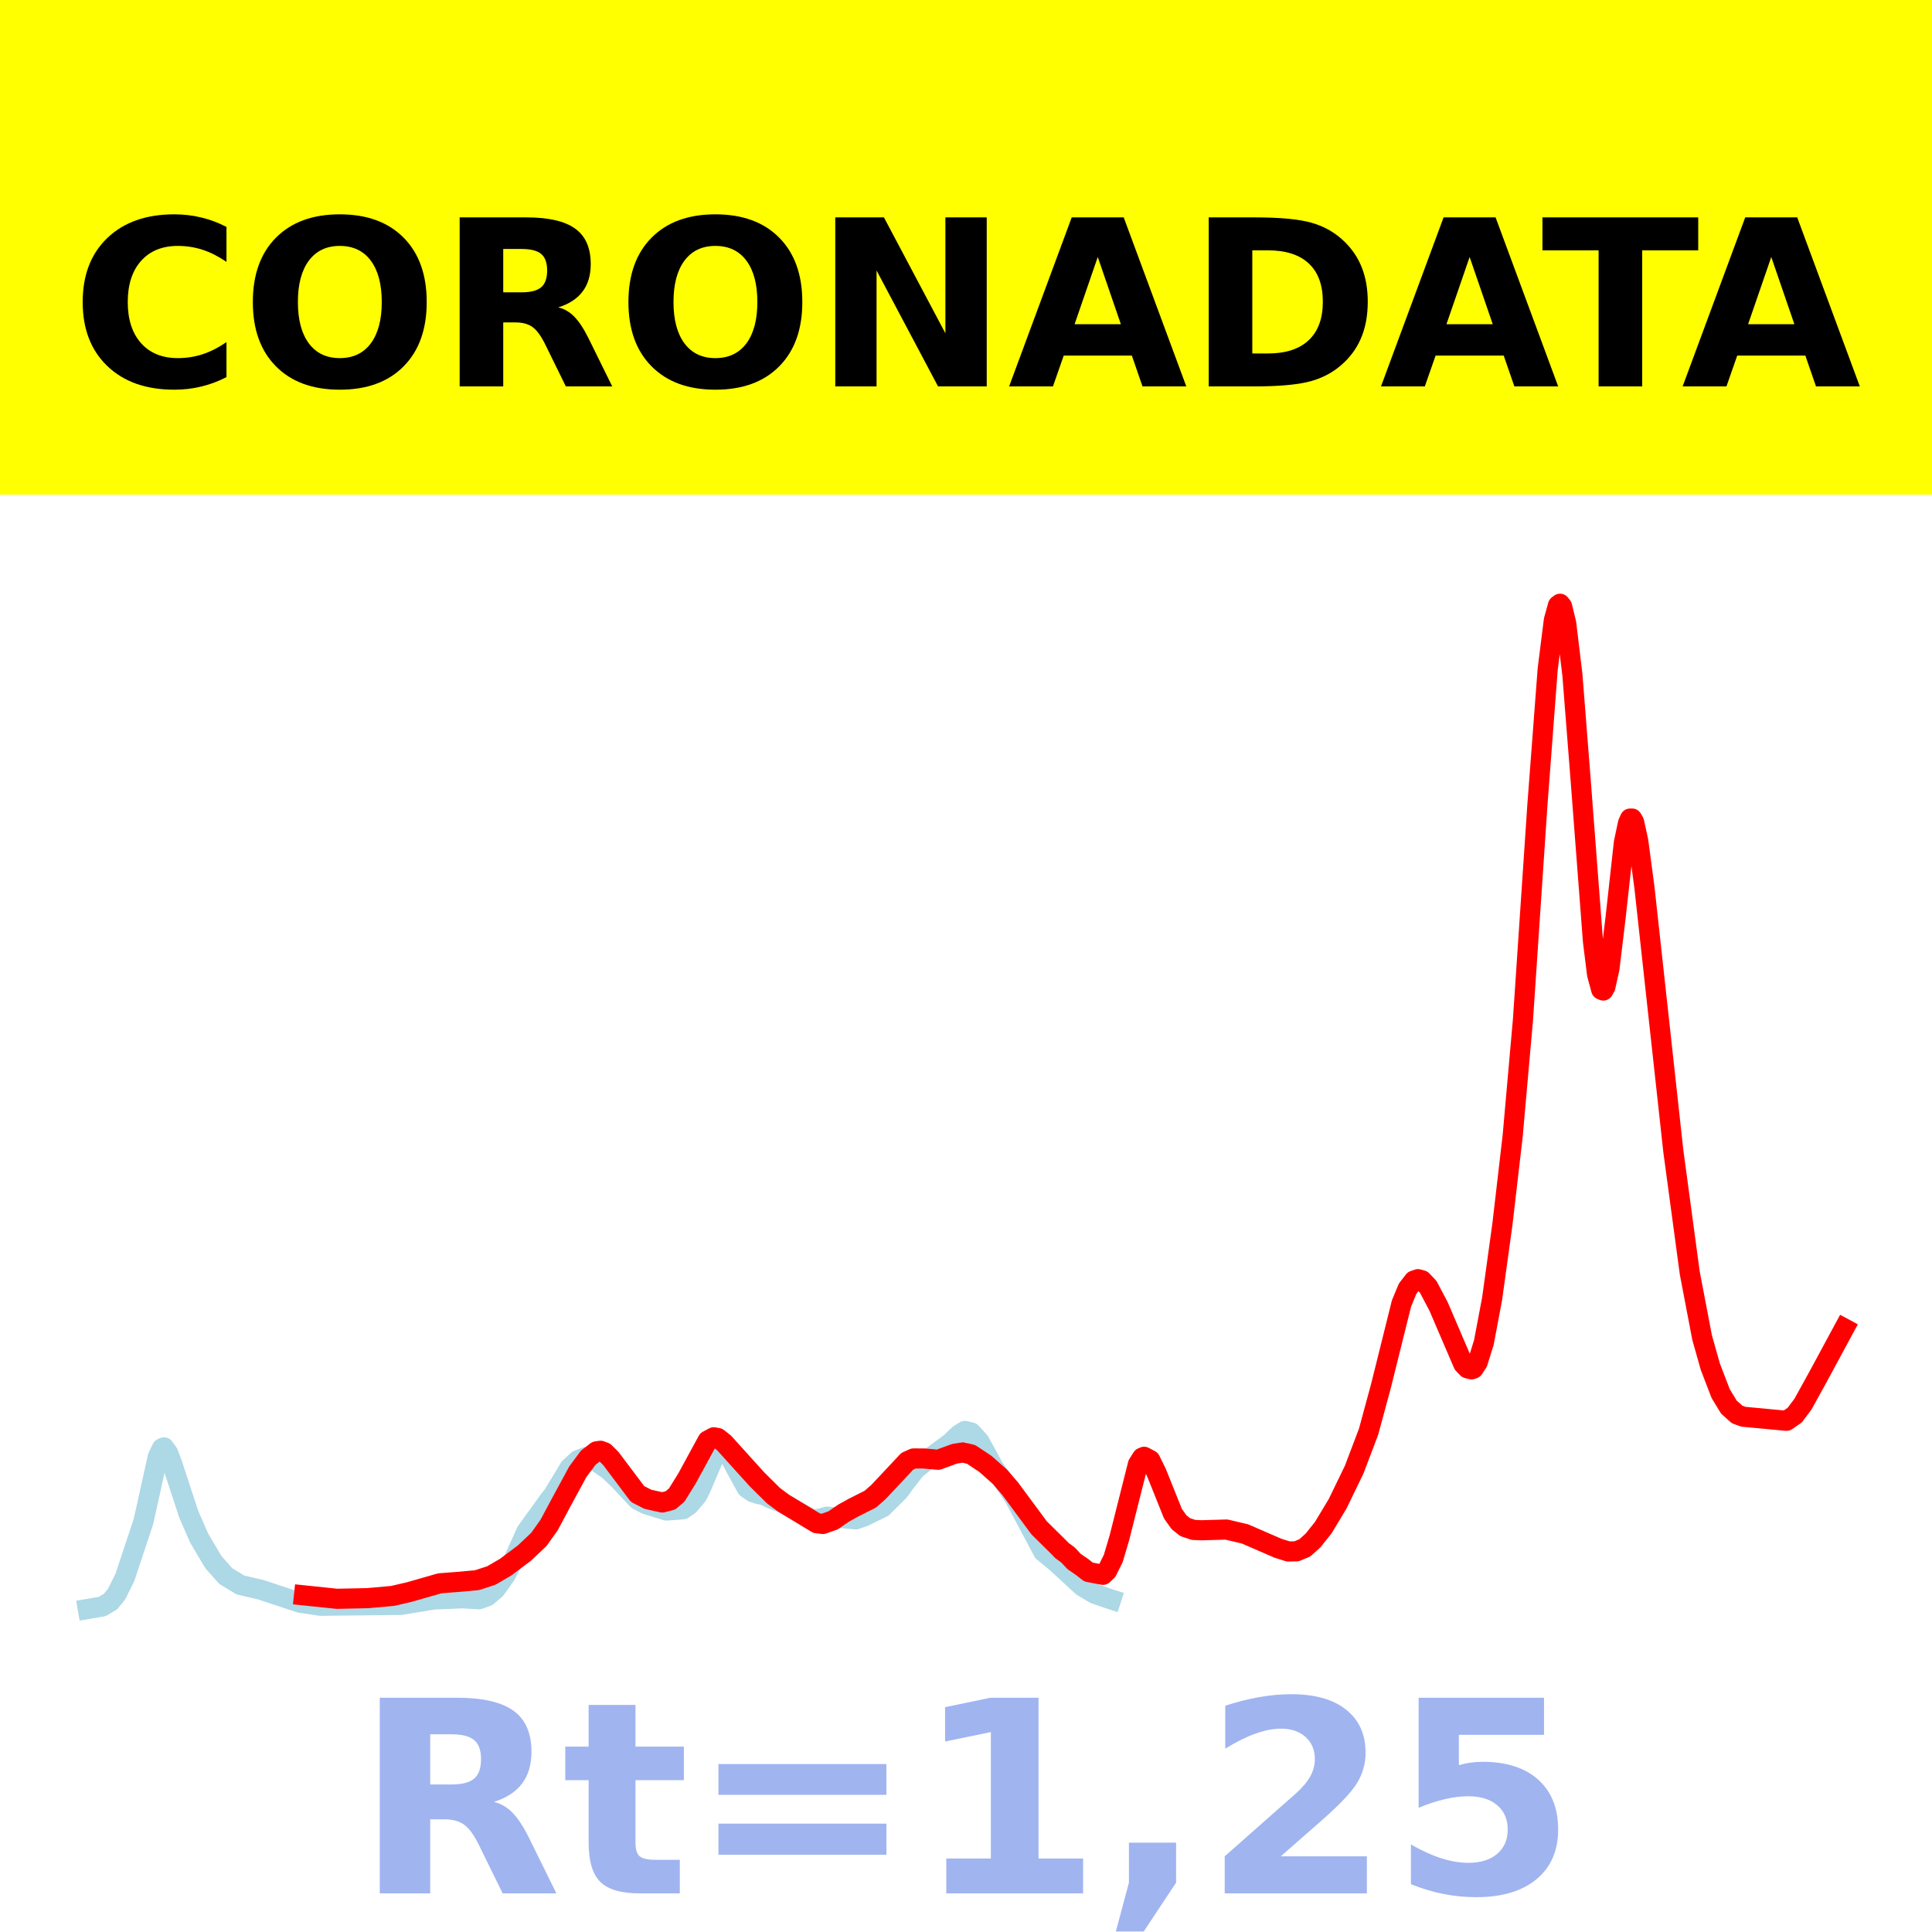
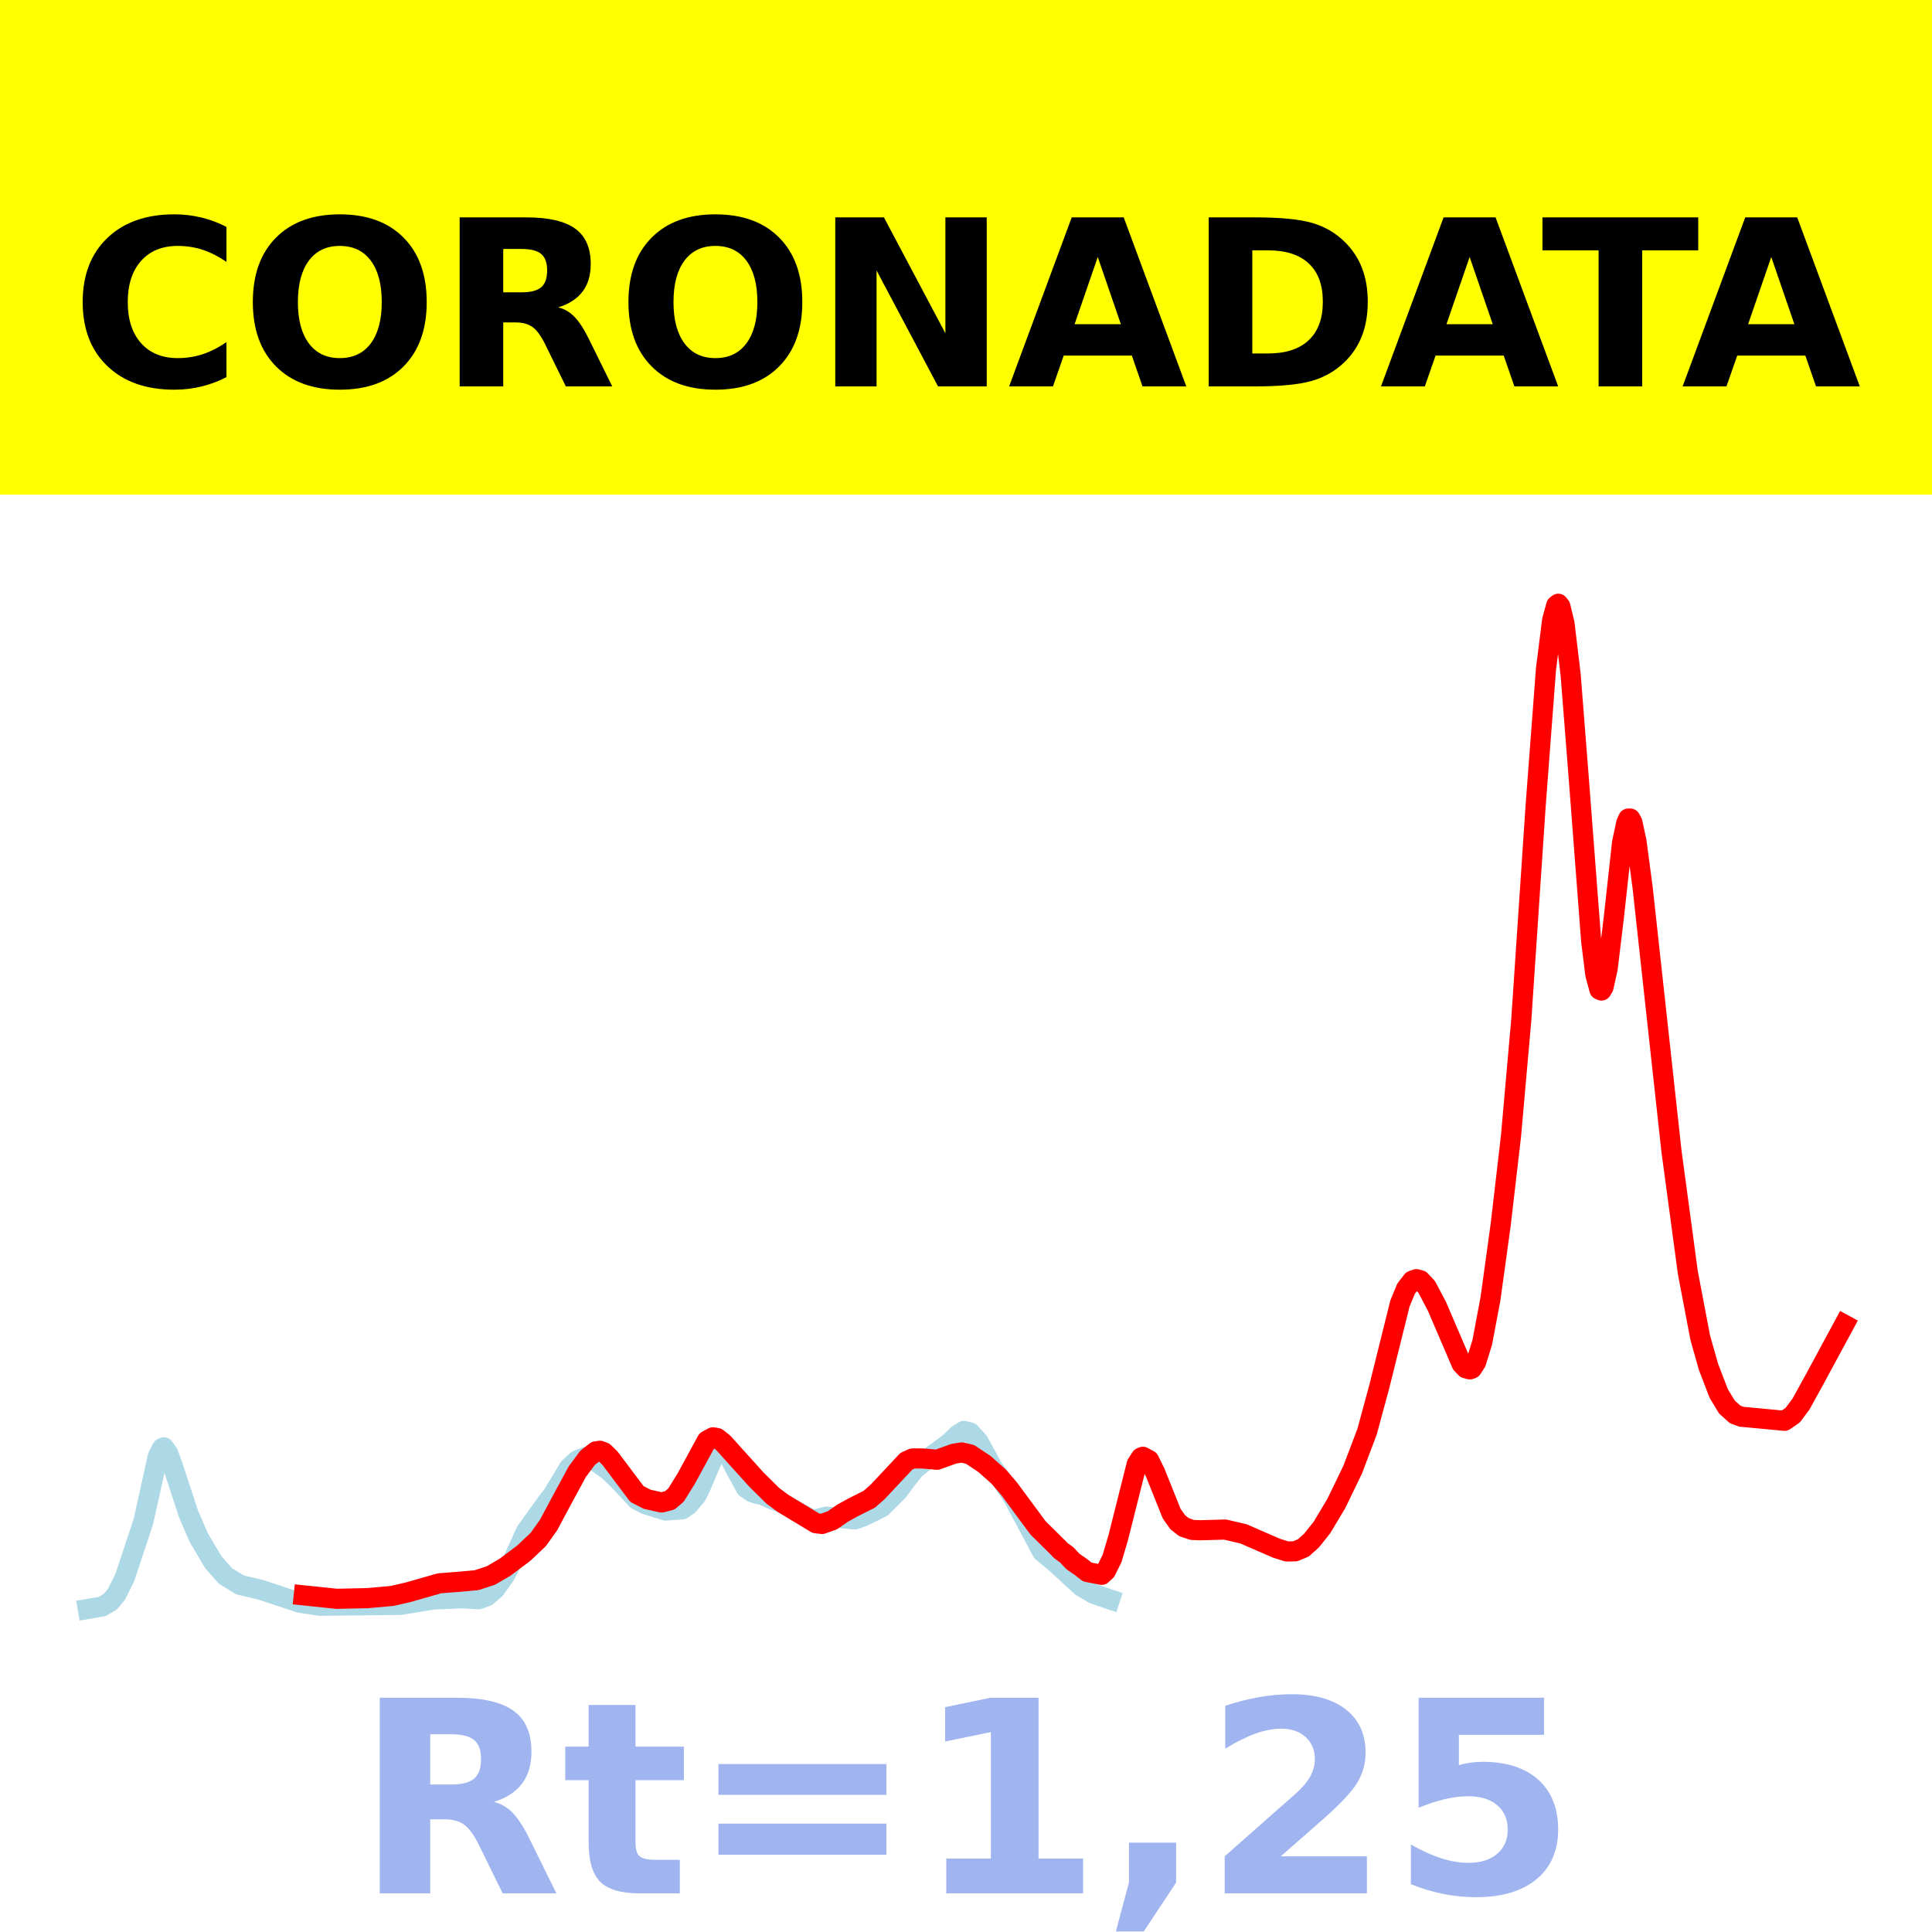
<svg xmlns="http://www.w3.org/2000/svg" xmlns:xlink="http://www.w3.org/1999/xlink" height="144pt" version="1.1" viewBox="0 0 144 144" width="144pt">
  <defs>
    <style type="text/css">*{stroke-linecap:butt;stroke-linejoin:round;}</style>
  </defs>
  <g id="figure_1">
    <g id="patch_1">
      <path d="M 0 144  L 144 144  L 144 0  L 0 0  z " style="fill:#ffffff;" />
    </g>
    <g id="axes_1">
      <g id="patch_2">
        <path d="M 0 144  L 144 144  L 144 0  L 0 0  z " style="fill:#ffffff;" />
      </g>
      <g id="line2d_1">
-         <path clip-path="url(#p1d6e79cb16)" d="M 6.545 119.923  L 7.62 119.74  L 8.234 119.373  L 8.694 118.808  L 9.308 117.571  L 10.689 113.416  L 11.303 110.651  L 11.763 108.571  L 12.07 107.947  L 12.224 107.878  L 12.531 108.301  L 12.838 109.119  L 14.065 112.857  L 14.833 114.619  L 15.907 116.435  L 16.828 117.47  L 17.902 118.128  L 18.516 118.275  L 19.437 118.488  L 22.353 119.456  L 23.887 119.685  L 29.873 119.619  L 32.328 119.217  L 34.477 119.127  L 35.705 119.199  L 36.318 118.975  L 36.932 118.45  L 37.7 117.377  L 38.314 116.188  L 39.234 114.154  L 40.923 111.811  L 41.229 111.432  L 42.457 109.396  L 43.071 108.833  L 43.685 108.596  L 44.452 108.932  L 45.373 109.581  L 46.14 110.31  L 47.522 111.789  L 48.136 112.111  L 49.67 112.586  L 50.898 112.496  L 51.358 112.182  L 51.972 111.458  L 52.279 110.832  L 53.2 108.662  L 53.66 108.081  L 53.967 108.047  L 54.274 108.334  L 54.888 109.512  L 55.656 110.905  L 56.116 111.225  L 56.576 111.371  L 56.883 111.417  L 57.497 111.711  L 58.418 112.056  L 59.185 112.499  L 60.106 113.01  L 60.567 113.248  L 61.027 113.211  L 61.641 113.04  L 63.789 113.248  L 64.403 113.029  L 65.785 112.35  L 67.012 111.131  L 67.473 110.497  L 68.24 109.517  L 69.007 108.892  L 70.849 107.532  L 71.463 106.937  L 71.923 106.652  L 72.384 106.764  L 72.998 107.436  L 73.458 108.269  L 74.072 109.399  L 74.686 110.256  L 75.607 111.617  L 77.755 115.656  L 78.676 116.409  L 79.443 117.11  L 80.671 118.242  L 81.592 118.791  L 82.666 119.162  L 82.82 119.212  L 82.82 119.212  " style="fill:none;stroke:#add8e6;stroke-linecap:square;stroke-width:1.5;" />
+         <path clip-path="url(#pd58d31a71a)" d="M 6.545 119.923  L 7.618 119.74  L 8.232 119.373  L 8.692 118.808  L 9.305 117.571  L 10.684 113.416  L 11.297 110.651  L 11.757 108.571  L 12.064 107.947  L 12.217 107.878  L 12.524 108.301  L 12.83 109.119  L 14.057 112.857  L 14.823 114.619  L 15.896 116.435  L 16.816 117.47  L 17.889 118.128  L 18.502 118.275  L 19.422 118.488  L 22.334 119.456  L 23.867 119.685  L 29.845 119.619  L 32.298 119.217  L 34.444 119.127  L 35.67 119.199  L 36.284 118.975  L 36.897 118.45  L 37.663 117.377  L 38.276 116.188  L 39.196 114.154  L 40.882 111.811  L 41.189 111.432  L 42.415 109.396  L 43.028 108.833  L 43.641 108.596  L 44.408 108.932  L 45.328 109.581  L 46.094 110.31  L 47.474 111.789  L 48.087 112.111  L 49.62 112.586  L 50.846 112.496  L 51.306 112.182  L 51.919 111.458  L 52.226 110.832  L 53.145 108.662  L 53.605 108.081  L 53.912 108.047  L 54.218 108.334  L 54.832 109.512  L 55.598 110.905  L 56.058 111.225  L 56.518 111.371  L 56.824 111.417  L 57.438 111.711  L 58.357 112.056  L 59.124 112.499  L 60.043 113.01  L 60.503 113.248  L 60.963 113.211  L 61.576 113.04  L 63.722 113.248  L 64.336 113.029  L 65.715 112.35  L 66.941 111.131  L 67.401 110.497  L 68.168 109.517  L 68.934 108.892  L 70.774 107.532  L 71.387 106.937  L 71.847 106.652  L 72.307 106.764  L 72.92 107.436  L 73.38 108.269  L 73.993 109.399  L 74.606 110.256  L 75.526 111.617  L 77.672 115.656  L 78.591 116.409  L 79.358 117.11  L 80.584 118.242  L 81.504 118.791  L 82.577 119.162  L 82.73 119.212  L 82.73 119.212  " style="fill:none;stroke:#add8e6;stroke-linecap:square;stroke-width:1.5;" />
      </g>
      <g id="line2d_2">
-         <path clip-path="url(#p1d6e79cb16)" d="M 22.66 118.91  L 25.115 119.165  L 27.417 119.116  L 29.259 118.951  L 30.487 118.667  L 32.789 118.009  L 34.016 117.915  L 35.551 117.778  L 36.625 117.428  L 37.7 116.798  L 39.081 115.762  L 40.155 114.748  L 40.923 113.676  L 41.843 111.954  L 43.071 109.689  L 43.838 108.657  L 44.452 108.177  L 44.759 108.132  L 45.066 108.248  L 45.527 108.706  L 47.522 111.357  L 48.289 111.748  L 49.363 111.987  L 49.977 111.827  L 50.438 111.432  L 51.205 110.197  L 52.74 107.376  L 53.2 107.128  L 53.507 107.183  L 53.967 107.545  L 56.423 110.264  L 57.651 111.479  L 58.418 112.049  L 60.873 113.533  L 61.334 113.587  L 62.101 113.316  L 62.869 112.784  L 63.636 112.359  L 64.864 111.742  L 65.478 111.203  L 67.626 108.913  L 68.087 108.705  L 68.854 108.707  L 69.928 108.801  L 71.156 108.355  L 71.77 108.256  L 72.384 108.404  L 73.458 109.12  L 74.532 110.074  L 75.3 110.969  L 77.448 113.874  L 78.983 115.39  L 79.136 115.558  L 79.597 115.892  L 80.057 116.385  L 80.671 116.809  L 81.131 117.17  L 82.206 117.378  L 82.513 117.093  L 82.973 116.167  L 83.433 114.62  L 84.815 109.134  L 85.122 108.647  L 85.275 108.58  L 85.735 108.825  L 86.196 109.759  L 87.424 112.82  L 87.884 113.465  L 88.344 113.827  L 88.958 114.032  L 89.572 114.057  L 91.414 114.004  L 92.795 114.33  L 95.251 115.396  L 96.018 115.638  L 96.632 115.627  L 97.246 115.373  L 97.86 114.825  L 98.627 113.866  L 99.701 112.079  L 100.929 109.546  L 102.003 106.718  L 102.924 103.322  L 104.459 97.153  L 104.919 96.045  L 105.38 95.449  L 105.686 95.342  L 105.993 95.428  L 106.454 95.917  L 107.221 97.371  L 109.063 101.663  L 109.37 101.984  L 109.677 102.065  L 109.83 102.012  L 110.137 101.542  L 110.597 100.064  L 111.211 96.814  L 111.979 91.265  L 112.746 84.664  L 113.513 76.002  L 114.588 60.005  L 115.355 49.887  L 115.815 46.228  L 116.122 45.117  L 116.276 45  L 116.429 45.194  L 116.736 46.46  L 117.197 50.294  L 117.811 58.113  L 118.731 70.163  L 119.038 72.632  L 119.345 73.763  L 119.499 73.828  L 119.652 73.565  L 119.959 72.188  L 120.419 68.374  L 121.033 62.812  L 121.34 61.356  L 121.494 61.013  L 121.647 61.011  L 121.801 61.286  L 122.108 62.703  L 122.568 66.157  L 124.717 85.77  L 125.944 94.872  L 126.865 99.695  L 127.479 101.867  L 128.246 103.865  L 128.86 104.876  L 129.474 105.425  L 129.935 105.595  L 133.157 105.898  L 133.771 105.473  L 134.385 104.652  L 135.459 102.707  L 137.455 99.012  L 137.455 99.012  " style="fill:none;stroke:#ff0000;stroke-linecap:square;stroke-width:1.5;" />
+         <path clip-path="url(#pd58d31a71a)" d="M 22.641 118.91  L 25.093 119.165  L 27.393 119.116  L 29.232 118.951  L 30.459 118.667  L 32.758 118.009  L 33.984 117.915  L 35.517 117.778  L 36.59 117.428  L 37.663 116.798  L 39.043 115.762  L 40.116 114.748  L 40.882 113.676  L 41.802 111.954  L 43.028 109.689  L 43.795 108.657  L 44.408 108.177  L 44.714 108.132  L 45.021 108.248  L 45.481 108.706  L 47.474 111.357  L 48.24 111.748  L 49.313 111.987  L 49.926 111.827  L 50.386 111.432  L 51.153 110.197  L 52.686 107.376  L 53.145 107.128  L 53.452 107.183  L 53.912 107.545  L 56.364 110.264  L 57.591 111.479  L 58.357 112.049  L 60.81 113.533  L 61.27 113.587  L 62.036 113.316  L 62.803 112.784  L 63.569 112.359  L 64.795 111.742  L 65.409 111.203  L 67.555 108.913  L 68.014 108.705  L 68.781 108.707  L 69.854 108.801  L 71.08 108.355  L 71.693 108.256  L 72.307 108.404  L 73.38 109.12  L 74.453 110.074  L 75.219 110.969  L 77.365 113.874  L 78.898 115.39  L 79.051 115.558  L 79.511 115.892  L 79.971 116.385  L 80.584 116.809  L 81.044 117.17  L 82.117 117.378  L 82.424 117.093  L 82.884 116.167  L 83.343 114.62  L 84.723 109.134  L 85.03 108.647  L 85.183 108.58  L 85.643 108.825  L 86.103 109.759  L 87.329 112.82  L 87.789 113.465  L 88.249 113.827  L 88.862 114.032  L 89.475 114.057  L 91.314 114.004  L 92.694 114.33  L 95.147 115.396  L 95.913 115.638  L 96.526 115.627  L 97.139 115.373  L 97.753 114.825  L 98.519 113.866  L 99.592 112.079  L 100.818 109.546  L 101.891 106.718  L 102.811 103.322  L 104.344 97.153  L 104.804 96.045  L 105.264 95.449  L 105.57 95.342  L 105.877 95.428  L 106.337 95.917  L 107.103 97.371  L 108.943 101.663  L 109.249 101.984  L 109.556 102.065  L 109.709 102.012  L 110.016 101.542  L 110.476 100.064  L 111.089 96.814  L 111.855 91.265  L 112.622 84.664  L 113.388 76.002  L 114.461 60.005  L 115.228 49.887  L 115.687 46.228  L 115.994 45.117  L 116.147 45  L 116.301 45.194  L 116.607 46.46  L 117.067 50.294  L 117.68 58.113  L 118.6 70.163  L 118.907 72.632  L 119.213 73.763  L 119.366 73.828  L 119.52 73.565  L 119.826 72.188  L 120.286 68.374  L 120.899 62.812  L 121.206 61.356  L 121.359 61.013  L 121.512 61.011  L 121.666 61.286  L 121.972 62.703  L 122.432 66.157  L 124.578 85.77  L 125.805 94.872  L 126.724 99.695  L 127.337 101.867  L 128.104 103.865  L 128.717 104.876  L 129.33 105.425  L 129.79 105.595  L 133.009 105.898  L 133.622 105.473  L 134.235 104.652  L 135.308 102.703  L 137.455 98.729  L 137.455 98.729  " style="fill:none;stroke:#ff0000;stroke-linecap:square;stroke-width:1.5;" />
      </g>
      <g id="patch_3">
        <path d="M 0 144  L 0 0  " style="fill:none;stroke:#ffffff;stroke-linecap:square;stroke-linejoin:miter;stroke-width:0.8;" />
      </g>
      <g id="patch_4">
        <path d="M 144 144  L 144 0  " style="fill:none;stroke:#ffffff;stroke-linecap:square;stroke-linejoin:miter;stroke-width:0.8;" />
      </g>
      <g id="patch_5">
        <path d="M 0 144  L 144 144  " style="fill:none;stroke:#ffffff;stroke-linecap:square;stroke-linejoin:miter;stroke-width:0.8;" />
      </g>
      <g id="patch_6">
        <path d="M 0 0  L 144 0  " style="fill:none;stroke:#ffffff;stroke-linecap:square;stroke-linejoin:miter;stroke-width:0.8;" />
      </g>
    </g>
    <g id="text_1">
      <g id="patch_7">
        <path d="M -64.848 36.368  L 208.848 36.368  L 208.848 -7.654  L -64.848 -7.654  z " style="fill:#ffff00;stroke:#ffff00;stroke-linejoin:miter;" />
      </g>
      <g transform="translate(72 9.45018)scale(0.1728 -0.1728)" />
      <g transform="translate(-60.87375 28.8)scale(0.1728 -0.1728)">
        <defs>
          <path id="DejaVuSans-Bold-32" />
          <path d="M 67 4  Q 61.812 1.312 56.203 -0.047  Q 50.594 -1.422 44.484 -1.422  Q 26.266 -1.422 15.625 8.766  Q 4.984 18.953 4.984 36.375  Q 4.984 53.859 15.625 64.031  Q 26.266 74.219 44.484 74.219  Q 50.594 74.219 56.203 72.844  Q 61.812 71.484 67 68.797  L 67 53.719  Q 61.766 57.281 56.688 58.938  Q 51.609 60.594 46 60.594  Q 35.938 60.594 30.172 54.141  Q 24.422 47.703 24.422 36.375  Q 24.422 25.094 30.172 18.641  Q 35.938 12.203 46 12.203  Q 51.609 12.203 56.688 13.859  Q 61.766 15.531 67 19.094  z " id="DejaVuSans-Bold-67" />
          <path d="M 42.484 60.594  Q 33.891 60.594 29.156 54.25  Q 24.422 47.906 24.422 36.375  Q 24.422 24.906 29.156 18.547  Q 33.891 12.203 42.484 12.203  Q 51.125 12.203 55.859 18.547  Q 60.594 24.906 60.594 36.375  Q 60.594 47.906 55.859 54.25  Q 51.125 60.594 42.484 60.594  z M 42.484 74.219  Q 60.062 74.219 70.016 64.156  Q 79.984 54.109 79.984 36.375  Q 79.984 18.703 70.016 8.641  Q 60.062 -1.422 42.484 -1.422  Q 24.953 -1.422 14.969 8.641  Q 4.984 18.703 4.984 36.375  Q 4.984 54.109 14.969 64.156  Q 24.953 74.219 42.484 74.219  z " id="DejaVuSans-Bold-79" />
          <path d="M 35.891 40.578  Q 41.797 40.578 44.359 42.766  Q 46.922 44.969 46.922 50  Q 46.922 54.984 44.359 57.125  Q 41.797 59.281 35.891 59.281  L 27.984 59.281  L 27.984 40.578  z M 27.984 27.594  L 27.984 0  L 9.188 0  L 9.188 72.906  L 37.891 72.906  Q 52.297 72.906 59 68.062  Q 65.719 63.234 65.719 52.781  Q 65.719 45.562 62.219 40.922  Q 58.734 36.281 51.703 34.078  Q 55.562 33.203 58.609 30.094  Q 61.672 27 64.797 20.703  L 75 0  L 54.984 0  L 46.094 18.109  Q 43.406 23.578 40.641 25.578  Q 37.891 27.594 33.297 27.594  z " id="DejaVuSans-Bold-82" />
          <path d="M 9.188 72.906  L 30.172 72.906  L 56.688 22.906  L 56.688 72.906  L 74.516 72.906  L 74.516 0  L 53.516 0  L 27 50  L 27 0  L 9.188 0  z " id="DejaVuSans-Bold-78" />
          <path d="M 53.422 13.281  L 24.031 13.281  L 19.391 0  L 0.484 0  L 27.484 72.906  L 49.906 72.906  L 76.906 0  L 58.016 0  z M 28.719 26.812  L 48.688 26.812  L 38.719 55.812  z " id="DejaVuSans-Bold-65" />
          <path d="M 27.984 58.688  L 27.984 14.203  L 34.719 14.203  Q 46.234 14.203 52.312 19.922  Q 58.406 25.641 58.406 36.531  Q 58.406 47.359 52.344 53.016  Q 46.297 58.688 34.719 58.688  z M 9.188 72.906  L 29 72.906  Q 45.609 72.906 53.734 70.531  Q 61.859 68.172 67.672 62.5  Q 72.797 57.562 75.281 51.109  Q 77.781 44.672 77.781 36.531  Q 77.781 28.266 75.281 21.797  Q 72.797 15.328 67.672 10.406  Q 61.812 4.734 53.609 2.359  Q 45.406 0 29 0  L 9.188 0  z " id="DejaVuSans-Bold-68" />
          <path d="M 0.484 72.906  L 67.672 72.906  L 67.672 58.688  L 43.5 58.688  L 43.5 0  L 24.703 0  L 24.703 58.688  L 0.484 58.688  z " id="DejaVuSans-Bold-84" />
        </defs>
        <use xlink:href="#DejaVuSans-Bold-32" />
        <use x="34.814" xlink:href="#DejaVuSans-Bold-32" />
        <use x="69.629" xlink:href="#DejaVuSans-Bold-32" />
        <use x="104.443" xlink:href="#DejaVuSans-Bold-32" />
        <use x="139.258" xlink:href="#DejaVuSans-Bold-32" />
        <use x="174.072" xlink:href="#DejaVuSans-Bold-32" />
        <use x="208.887" xlink:href="#DejaVuSans-Bold-32" />
        <use x="243.701" xlink:href="#DejaVuSans-Bold-32" />
        <use x="278.516" xlink:href="#DejaVuSans-Bold-32" />
        <use x="313.33" xlink:href="#DejaVuSans-Bold-32" />
        <use x="348.145" xlink:href="#DejaVuSans-Bold-32" />
        <use x="382.959" xlink:href="#DejaVuSans-Bold-67" />
        <use x="456.348" xlink:href="#DejaVuSans-Bold-79" />
        <use x="541.357" xlink:href="#DejaVuSans-Bold-82" />
        <use x="618.359" xlink:href="#DejaVuSans-Bold-79" />
        <use x="703.369" xlink:href="#DejaVuSans-Bold-78" />
        <use x="787.061" xlink:href="#DejaVuSans-Bold-65" />
        <use x="864.453" xlink:href="#DejaVuSans-Bold-68" />
        <use x="947.461" xlink:href="#DejaVuSans-Bold-65" />
        <use x="1017.104" xlink:href="#DejaVuSans-Bold-84" />
        <use x="1077.566" xlink:href="#DejaVuSans-Bold-65" />
        <use x="1154.959" xlink:href="#DejaVuSans-Bold-32" />
        <use x="1189.773" xlink:href="#DejaVuSans-Bold-32" />
        <use x="1224.588" xlink:href="#DejaVuSans-Bold-32" />
        <use x="1259.402" xlink:href="#DejaVuSans-Bold-32" />
        <use x="1294.217" xlink:href="#DejaVuSans-Bold-32" />
        <use x="1329.031" xlink:href="#DejaVuSans-Bold-32" />
        <use x="1363.846" xlink:href="#DejaVuSans-Bold-32" />
        <use x="1398.66" xlink:href="#DejaVuSans-Bold-32" />
        <use x="1433.475" xlink:href="#DejaVuSans-Bold-32" />
        <use x="1468.289" xlink:href="#DejaVuSans-Bold-32" />
        <use x="1503.104" xlink:href="#DejaVuSans-Bold-32" />
      </g>
    </g>
    <g id="text_2">
      <g style="fill:#4169e1;opacity:0.5;" transform="translate(26.46875 141.12)scale(0.2 -0.2)">
        <defs>
          <path d="M 27.484 70.219  L 27.484 54.688  L 45.516 54.688  L 45.516 42.188  L 27.484 42.188  L 27.484 19  Q 27.484 15.188 29 13.844  Q 30.516 12.5 35.016 12.5  L 44 12.5  L 44 0  L 29 0  Q 18.656 0 14.328 4.312  Q 10.016 8.641 10.016 19  L 10.016 42.188  L 1.312 42.188  L 1.312 54.688  L 10.016 54.688  L 10.016 70.219  z " id="DejaVuSans-Bold-116" />
          <path d="M 10.594 48.188  L 73.188 48.188  L 73.188 36.719  L 10.594 36.719  z M 10.594 25.984  L 73.188 25.984  L 73.188 14.406  L 10.594 14.406  z " id="DejaVuSans-Bold-61" />
          <path d="M 11.719 12.984  L 28.328 12.984  L 28.328 60.109  L 11.281 56.594  L 11.281 69.391  L 28.219 72.906  L 46.094 72.906  L 46.094 12.984  L 62.703 12.984  L 62.703 0  L 11.719 0  z " id="DejaVuSans-Bold-49" />
          <path d="M 10.203 18.891  L 27.781 18.891  L 27.781 4  L 15.719 -14.203  L 5.328 -14.203  L 10.203 4  z " id="DejaVuSans-Bold-44" />
          <path d="M 28.812 13.812  L 60.891 13.812  L 60.891 0  L 7.906 0  L 7.906 13.812  L 34.516 37.312  Q 38.094 40.531 39.797 43.609  Q 41.5 46.688 41.5 50  Q 41.5 55.125 38.062 58.25  Q 34.625 61.375 28.906 61.375  Q 24.516 61.375 19.281 59.5  Q 14.062 57.625 8.109 53.906  L 8.109 69.922  Q 14.453 72.016 20.656 73.109  Q 26.859 74.219 32.812 74.219  Q 45.906 74.219 53.156 68.453  Q 60.406 62.703 60.406 52.391  Q 60.406 46.438 57.328 41.281  Q 54.25 36.141 44.391 27.484  z " id="DejaVuSans-Bold-50" />
          <path d="M 10.594 72.906  L 57.328 72.906  L 57.328 59.078  L 25.594 59.078  L 25.594 47.797  Q 27.734 48.391 29.906 48.703  Q 32.078 49.031 34.422 49.031  Q 47.75 49.031 55.172 42.359  Q 62.594 35.688 62.594 23.781  Q 62.594 11.969 54.516 5.266  Q 46.438 -1.422 32.078 -1.422  Q 25.875 -1.422 19.797 -0.219  Q 13.719 0.984 7.719 3.422  L 7.719 18.219  Q 13.672 14.797 19.016 13.078  Q 24.359 11.375 29.109 11.375  Q 35.938 11.375 39.859 14.719  Q 43.797 18.062 43.797 23.781  Q 43.797 29.547 39.859 32.859  Q 35.938 36.188 29.109 36.188  Q 25.047 36.188 20.453 35.125  Q 15.875 34.078 10.594 31.891  z " id="DejaVuSans-Bold-53" />
        </defs>
        <use xlink:href="#DejaVuSans-Bold-82" />
        <use x="77.002" xlink:href="#DejaVuSans-Bold-116" />
        <use x="124.805" xlink:href="#DejaVuSans-Bold-61" />
        <use x="208.594" xlink:href="#DejaVuSans-Bold-49" />
        <use x="278.174" xlink:href="#DejaVuSans-Bold-44" />
        <use x="316.162" xlink:href="#DejaVuSans-Bold-50" />
        <use x="385.742" xlink:href="#DejaVuSans-Bold-53" />
      </g>
    </g>
  </g>
  <defs>
-     <clipPath id="p1d6e79cb16">
+     <clipPath id="pd58d31a71a">
      <rect height="144" width="144" x="0" y="0" />
    </clipPath>
  </defs>
</svg>
